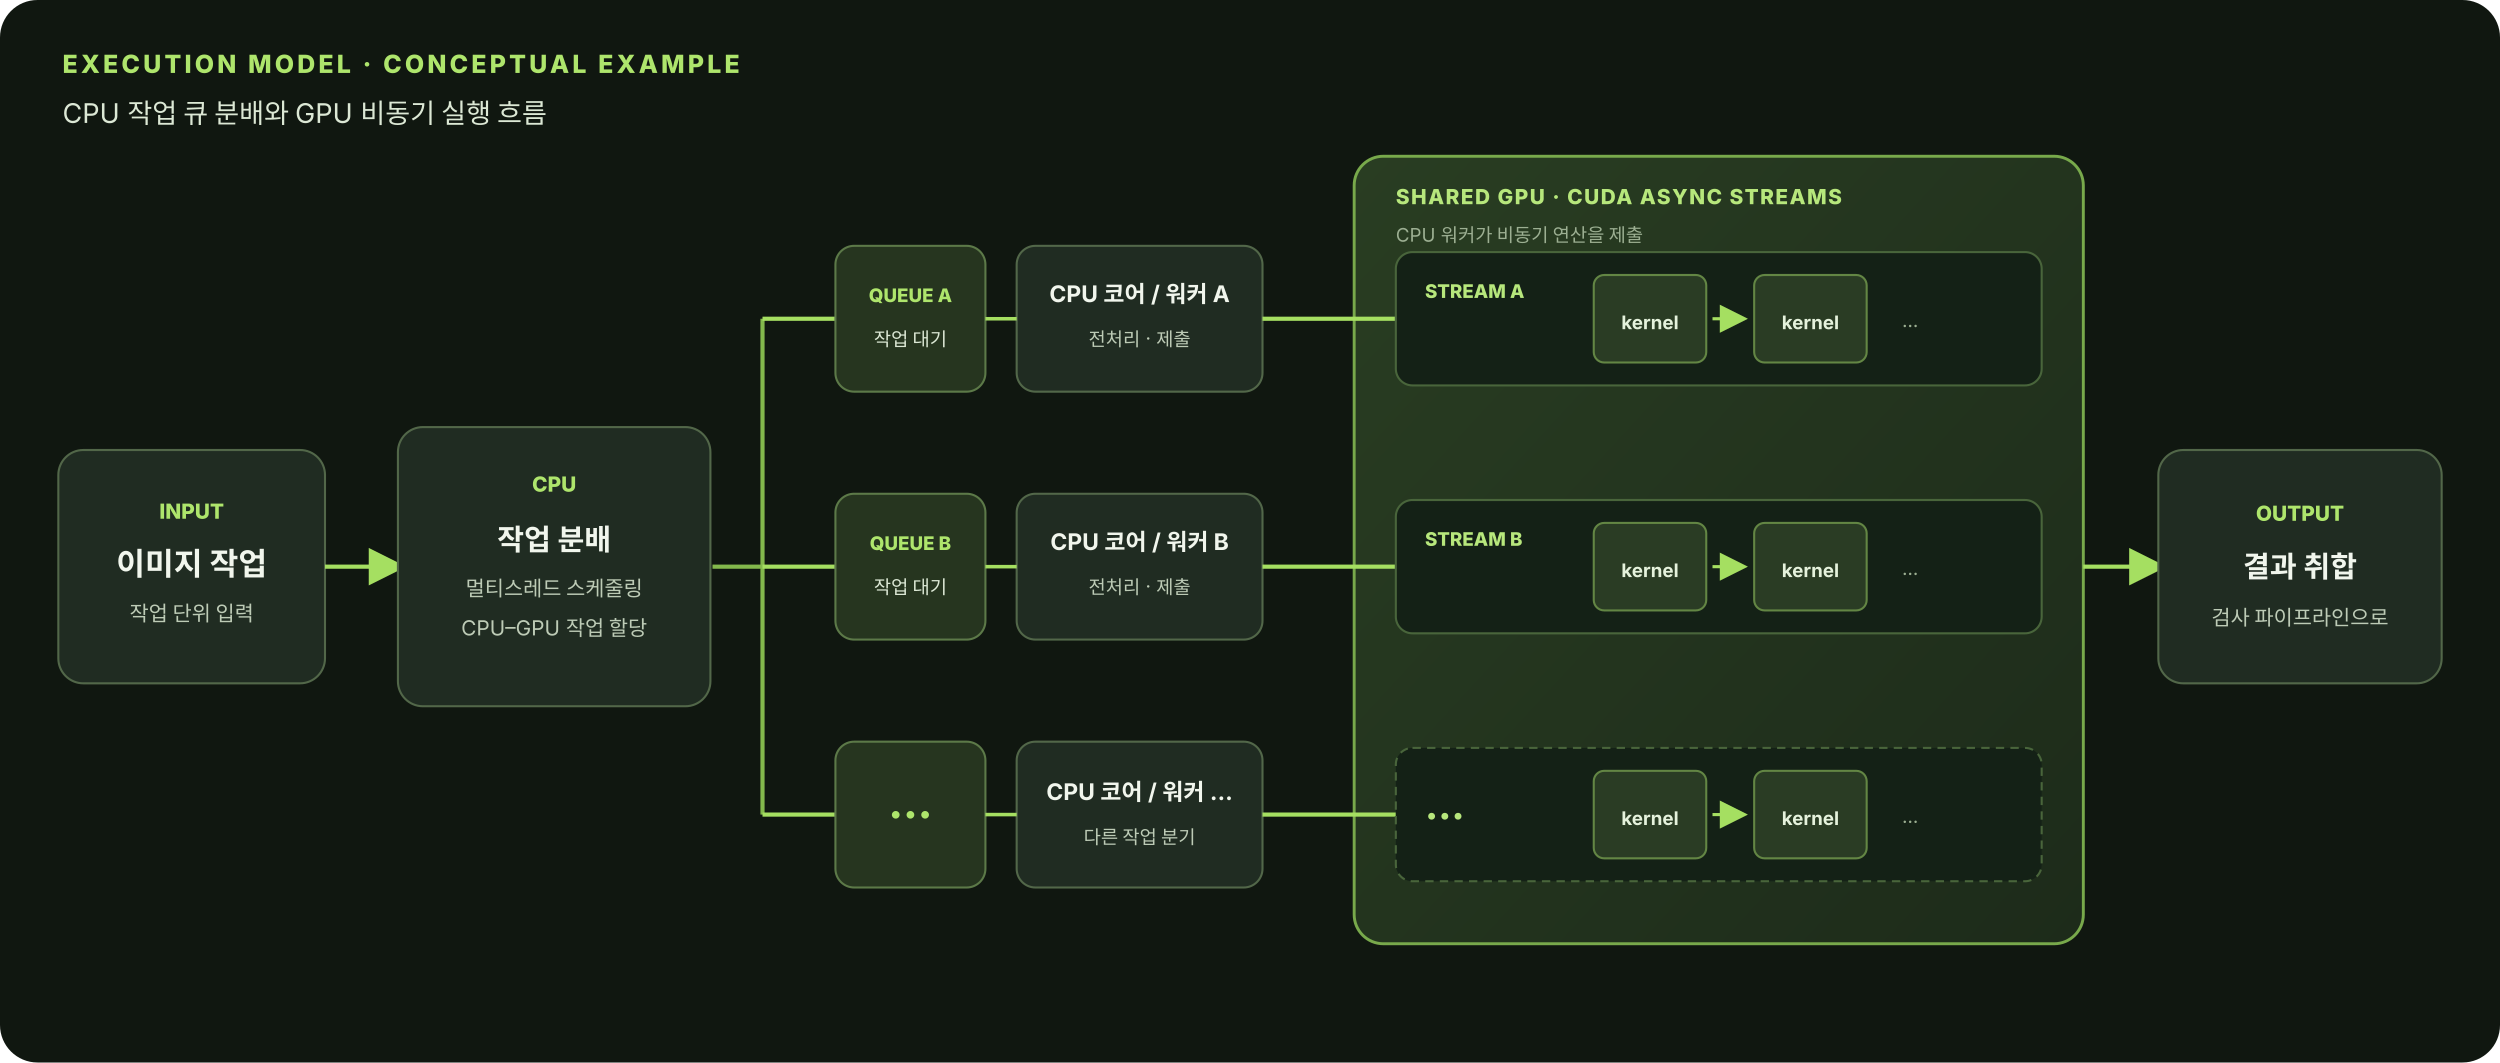
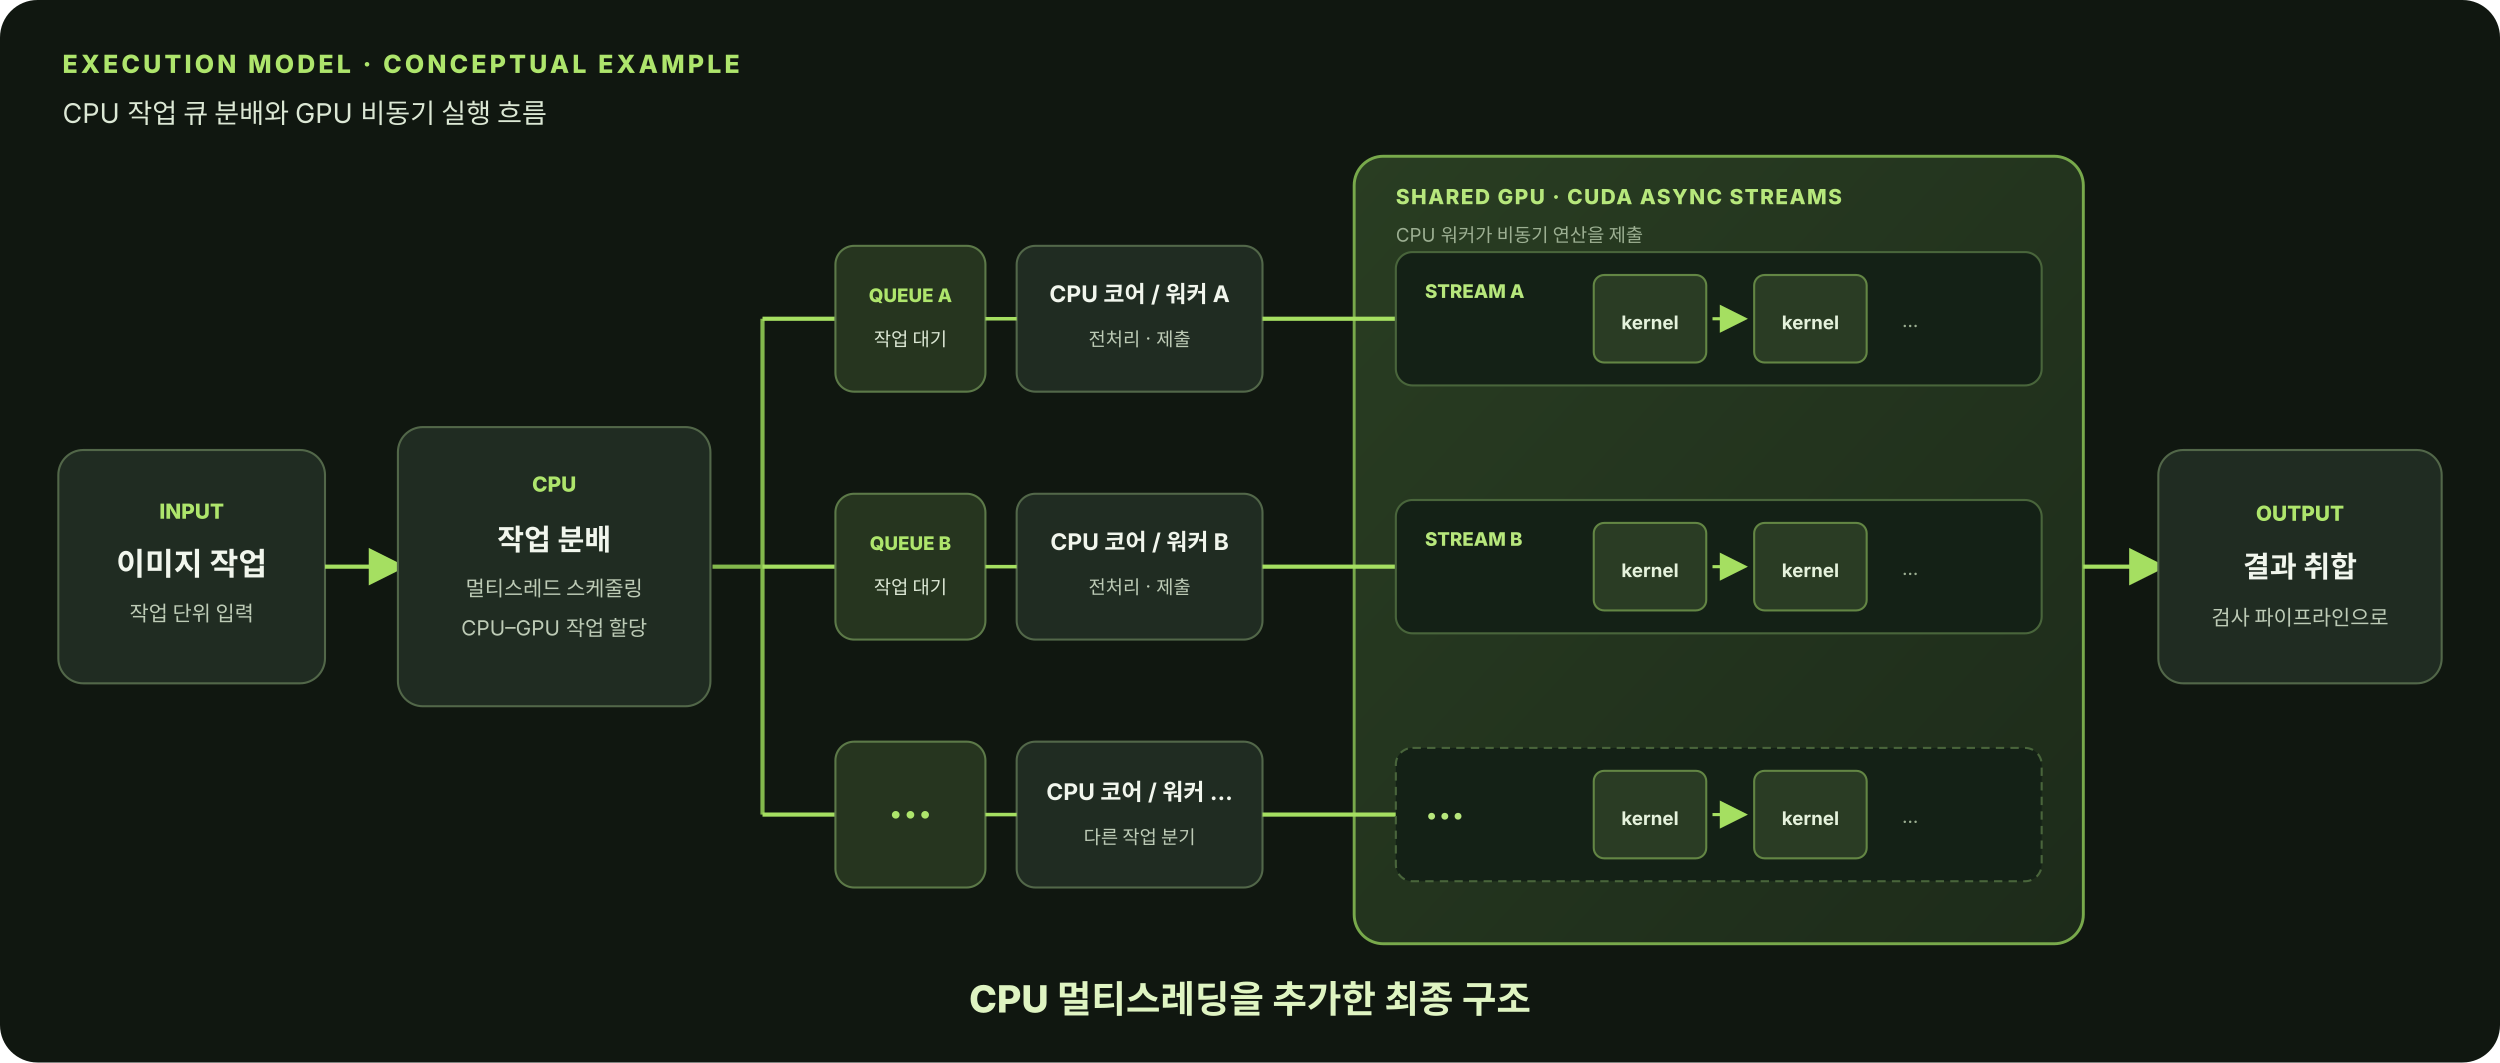
<svg xmlns="http://www.w3.org/2000/svg" width="1200" height="510" viewBox="0 0 1200 510" role="img" aria-labelledby="title desc">
  <defs>
    <marker id="arrow" markerWidth="9" markerHeight="9" refX="7" refY="4.5" orient="auto">
      <path d="M0 0 9 4.5 0 9Z" fill="#a5df61" />
    </marker>
    <linearGradient id="gpu" x1="0" x2="1" y1="0" y2="1">
      <stop stop-color="#293d22" />
      <stop offset="1" stop-color="#1d2b1a" />
    </linearGradient>
  </defs>
  <rect width="1200" height="510" rx="18" fill="#101710" />
  <text x="30" y="35" fill="#aee56c" font-family="Inter,Arial,sans-serif" font-size="12" font-weight="800" letter-spacing="1.5">EXECUTION MODEL · CONCEPTUAL EXAMPLE</text>
  <text x="30" y="59" fill="#dce8d5" font-family="Inter,Arial,sans-serif" font-size="13">CPU 작업 큐 분배와 GPU 비동기 실행 흐름</text>
  <rect x="28" y="216" width="128" height="112" rx="12" fill="#202c22" stroke="#526749" />
  <text x="92" y="249" fill="#aee56c" font-family="Inter,Arial,sans-serif" font-size="10" font-weight="800" text-anchor="middle">INPUT</text>
  <text x="92" y="276" fill="#f1f6ed" font-family="Inter,Arial,sans-serif" font-size="15" font-weight="750" text-anchor="middle">이미지 작업</text>
  <text x="92" y="298" fill="#bdcbb6" font-family="Inter,Arial,sans-serif" font-size="10" text-anchor="middle">작업 단위 입력</text>
  <path d="M156 272H191" stroke="#a5df61" stroke-width="2" marker-end="url(#arrow)" />
  <rect x="191" y="205" width="150" height="134" rx="12" fill="#202c22" stroke="#526749" />
  <text x="266" y="236" fill="#aee56c" font-family="Inter,Arial,sans-serif" font-size="10" font-weight="800" text-anchor="middle">CPU</text>
  <text x="266" y="264" fill="#f1f6ed" font-family="Inter,Arial,sans-serif" font-size="14" font-weight="750" text-anchor="middle">작업 분배</text>
  <text x="266" y="286" fill="#bdcbb6" font-family="Inter,Arial,sans-serif" font-size="10" text-anchor="middle">멀티스레드 스케줄링</text>
  <text x="266" y="305" fill="#bdcbb6" font-family="Inter,Arial,sans-serif" font-size="10" text-anchor="middle">CPU–GPU 작업 할당</text>
  <path d="M342 272H366M366 153V391" fill="none" stroke="#83b84c" stroke-width="2" />
  <path d="M366 153H401M366 272H401M366 391H401" stroke="#a5df61" stroke-width="2" />
  <g font-family="Inter,Arial,sans-serif">
    <rect x="401" y="118" width="72" height="70" rx="9" fill="#26351f" stroke="#5c7948" />
    <text x="437" y="145" fill="#aee56c" font-size="9" font-weight="800" text-anchor="middle">QUEUE A</text>
    <text x="437" y="166" fill="#dce8d5" font-size="9" text-anchor="middle">작업 대기</text>
    <rect x="488" y="118" width="118" height="70" rx="9" fill="#202c22" stroke="#526749" />
    <text x="547" y="145" fill="#f1f6ed" font-size="11" font-weight="750" text-anchor="middle">CPU 코어 / 워커 A</text>
    <text x="547" y="166" fill="#bdcbb6" font-size="9" text-anchor="middle">전처리 · 제출</text>
    <rect x="401" y="237" width="72" height="70" rx="9" fill="#26351f" stroke="#5c7948" />
    <text x="437" y="264" fill="#aee56c" font-size="9" font-weight="800" text-anchor="middle">QUEUE B</text>
    <text x="437" y="285" fill="#dce8d5" font-size="9" text-anchor="middle">작업 대기</text>
    <rect x="488" y="237" width="118" height="70" rx="9" fill="#202c22" stroke="#526749" />
    <text x="547" y="264" fill="#f1f6ed" font-size="11" font-weight="750" text-anchor="middle">CPU 코어 / 워커 B</text>
    <text x="547" y="285" fill="#bdcbb6" font-size="9" text-anchor="middle">전처리 · 제출</text>
    <rect x="401" y="356" width="72" height="70" rx="9" fill="#26351f" stroke="#5c7948" />
    <text x="437" y="398" fill="#aee56c" font-size="20" font-weight="800" text-anchor="middle">···</text>
    <rect x="488" y="356" width="118" height="70" rx="9" fill="#202c22" stroke="#526749" />
    <text x="547" y="384" fill="#f1f6ed" font-size="11" font-weight="750" text-anchor="middle">CPU 코어 / 워커 …</text>
    <text x="547" y="405" fill="#bdcbb6" font-size="9" text-anchor="middle">다른 작업 분기</text>
  </g>
  <path d="M473 153H488M473 272H488M473 391H488" stroke="#a5df61" stroke-width="1.7" />
  <rect x="650" y="75" width="350" height="378" rx="14" fill="url(#gpu)" stroke="#78a94b" stroke-width="1.4" />
  <text x="670" y="98" fill="#b7e77c" font-family="Inter,Arial,sans-serif" font-size="10" font-weight="800" letter-spacing=".7">SHARED GPU · CUDA ASYNC STREAMS</text>
  <text x="670" y="116" fill="#9caf92" font-family="Inter,Arial,sans-serif" font-size="9">CPU 워커가 비동기 연산을 제출</text>
  <path d="M606 153H670M606 272H670M606 391H670" fill="none" stroke="#a5df61" stroke-width="2" />
  <g font-family="Inter,Arial,sans-serif">
    <rect x="670" y="121" width="310" height="64" rx="8" fill="#142116" stroke="#49653b" />
    <text x="684" y="143" fill="#b7e77c" font-size="9" font-weight="800">STREAM A</text>
    <rect x="765" y="132" width="54" height="42" rx="5" fill="#2a3c24" stroke="#638644" />
    <text x="792" y="158" fill="#e5f2dc" font-size="9" font-weight="700" text-anchor="middle">kernel</text>
    <path d="M822 153H836" stroke="#a5df61" stroke-width="1.5" marker-end="url(#arrow)" />
    <rect x="842" y="132" width="54" height="42" rx="5" fill="#2a3c24" stroke="#638644" />
    <text x="869" y="158" fill="#e5f2dc" font-size="9" font-weight="700" text-anchor="middle">kernel</text>
    <text x="913" y="157" fill="#9caf92" font-size="9">…</text>
    <rect x="670" y="240" width="310" height="64" rx="8" fill="#142116" stroke="#49653b" />
    <text x="684" y="262" fill="#b7e77c" font-size="9" font-weight="800">STREAM B</text>
    <rect x="765" y="251" width="54" height="42" rx="5" fill="#2a3c24" stroke="#638644" />
    <text x="792" y="277" fill="#e5f2dc" font-size="9" font-weight="700" text-anchor="middle">kernel</text>
    <path d="M822 272H836" stroke="#a5df61" stroke-width="1.5" marker-end="url(#arrow)" />
    <rect x="842" y="251" width="54" height="42" rx="5" fill="#2a3c24" stroke="#638644" />
    <text x="869" y="277" fill="#e5f2dc" font-size="9" font-weight="700" text-anchor="middle">kernel</text>
    <text x="913" y="276" fill="#9caf92" font-size="9">…</text>
    <rect x="670" y="359" width="310" height="64" rx="8" fill="#142116" stroke="#49653b" stroke-dasharray="4 3" />
    <text x="684" y="398" fill="#b7e77c" font-size="18" font-weight="800">···</text>
    <rect x="765" y="370" width="54" height="42" rx="5" fill="#2a3c24" stroke="#638644" />
    <text x="792" y="396" fill="#e5f2dc" font-size="9" font-weight="700" text-anchor="middle">kernel</text>
    <path d="M822 391H836" stroke="#a5df61" stroke-width="1.5" marker-end="url(#arrow)" />
    <rect x="842" y="370" width="54" height="42" rx="5" fill="#2a3c24" stroke="#638644" />
    <text x="869" y="396" fill="#e5f2dc" font-size="9" font-weight="700" text-anchor="middle">kernel</text>
    <text x="913" y="395" fill="#9caf92" font-size="9">…</text>
  </g>
  <path d="M1000 272H1036" stroke="#a5df61" stroke-width="2" marker-end="url(#arrow)" />
  <rect x="1036" y="216" width="136" height="112" rx="12" fill="#202c22" stroke="#526749" />
  <text x="1104" y="250" fill="#aee56c" font-family="Inter,Arial,sans-serif" font-size="10" font-weight="800" text-anchor="middle">OUTPUT</text>
  <text x="1104" y="277" fill="#f1f6ed" font-family="Inter,Arial,sans-serif" font-size="14" font-weight="750" text-anchor="middle">결과 취합</text>
  <text x="1104" y="300" fill="#bdcbb6" font-family="Inter,Arial,sans-serif" font-size="10" text-anchor="middle">검사 파이프라인으로</text>
+   <text x="600" y="486" fill="#dff4c2" font-family="Inter,Arial,sans-serif" font-size="18" font-weight="800" text-anchor="middle">CPU 멀티스레딩을 추가한 최종 구조</text>
</svg>
